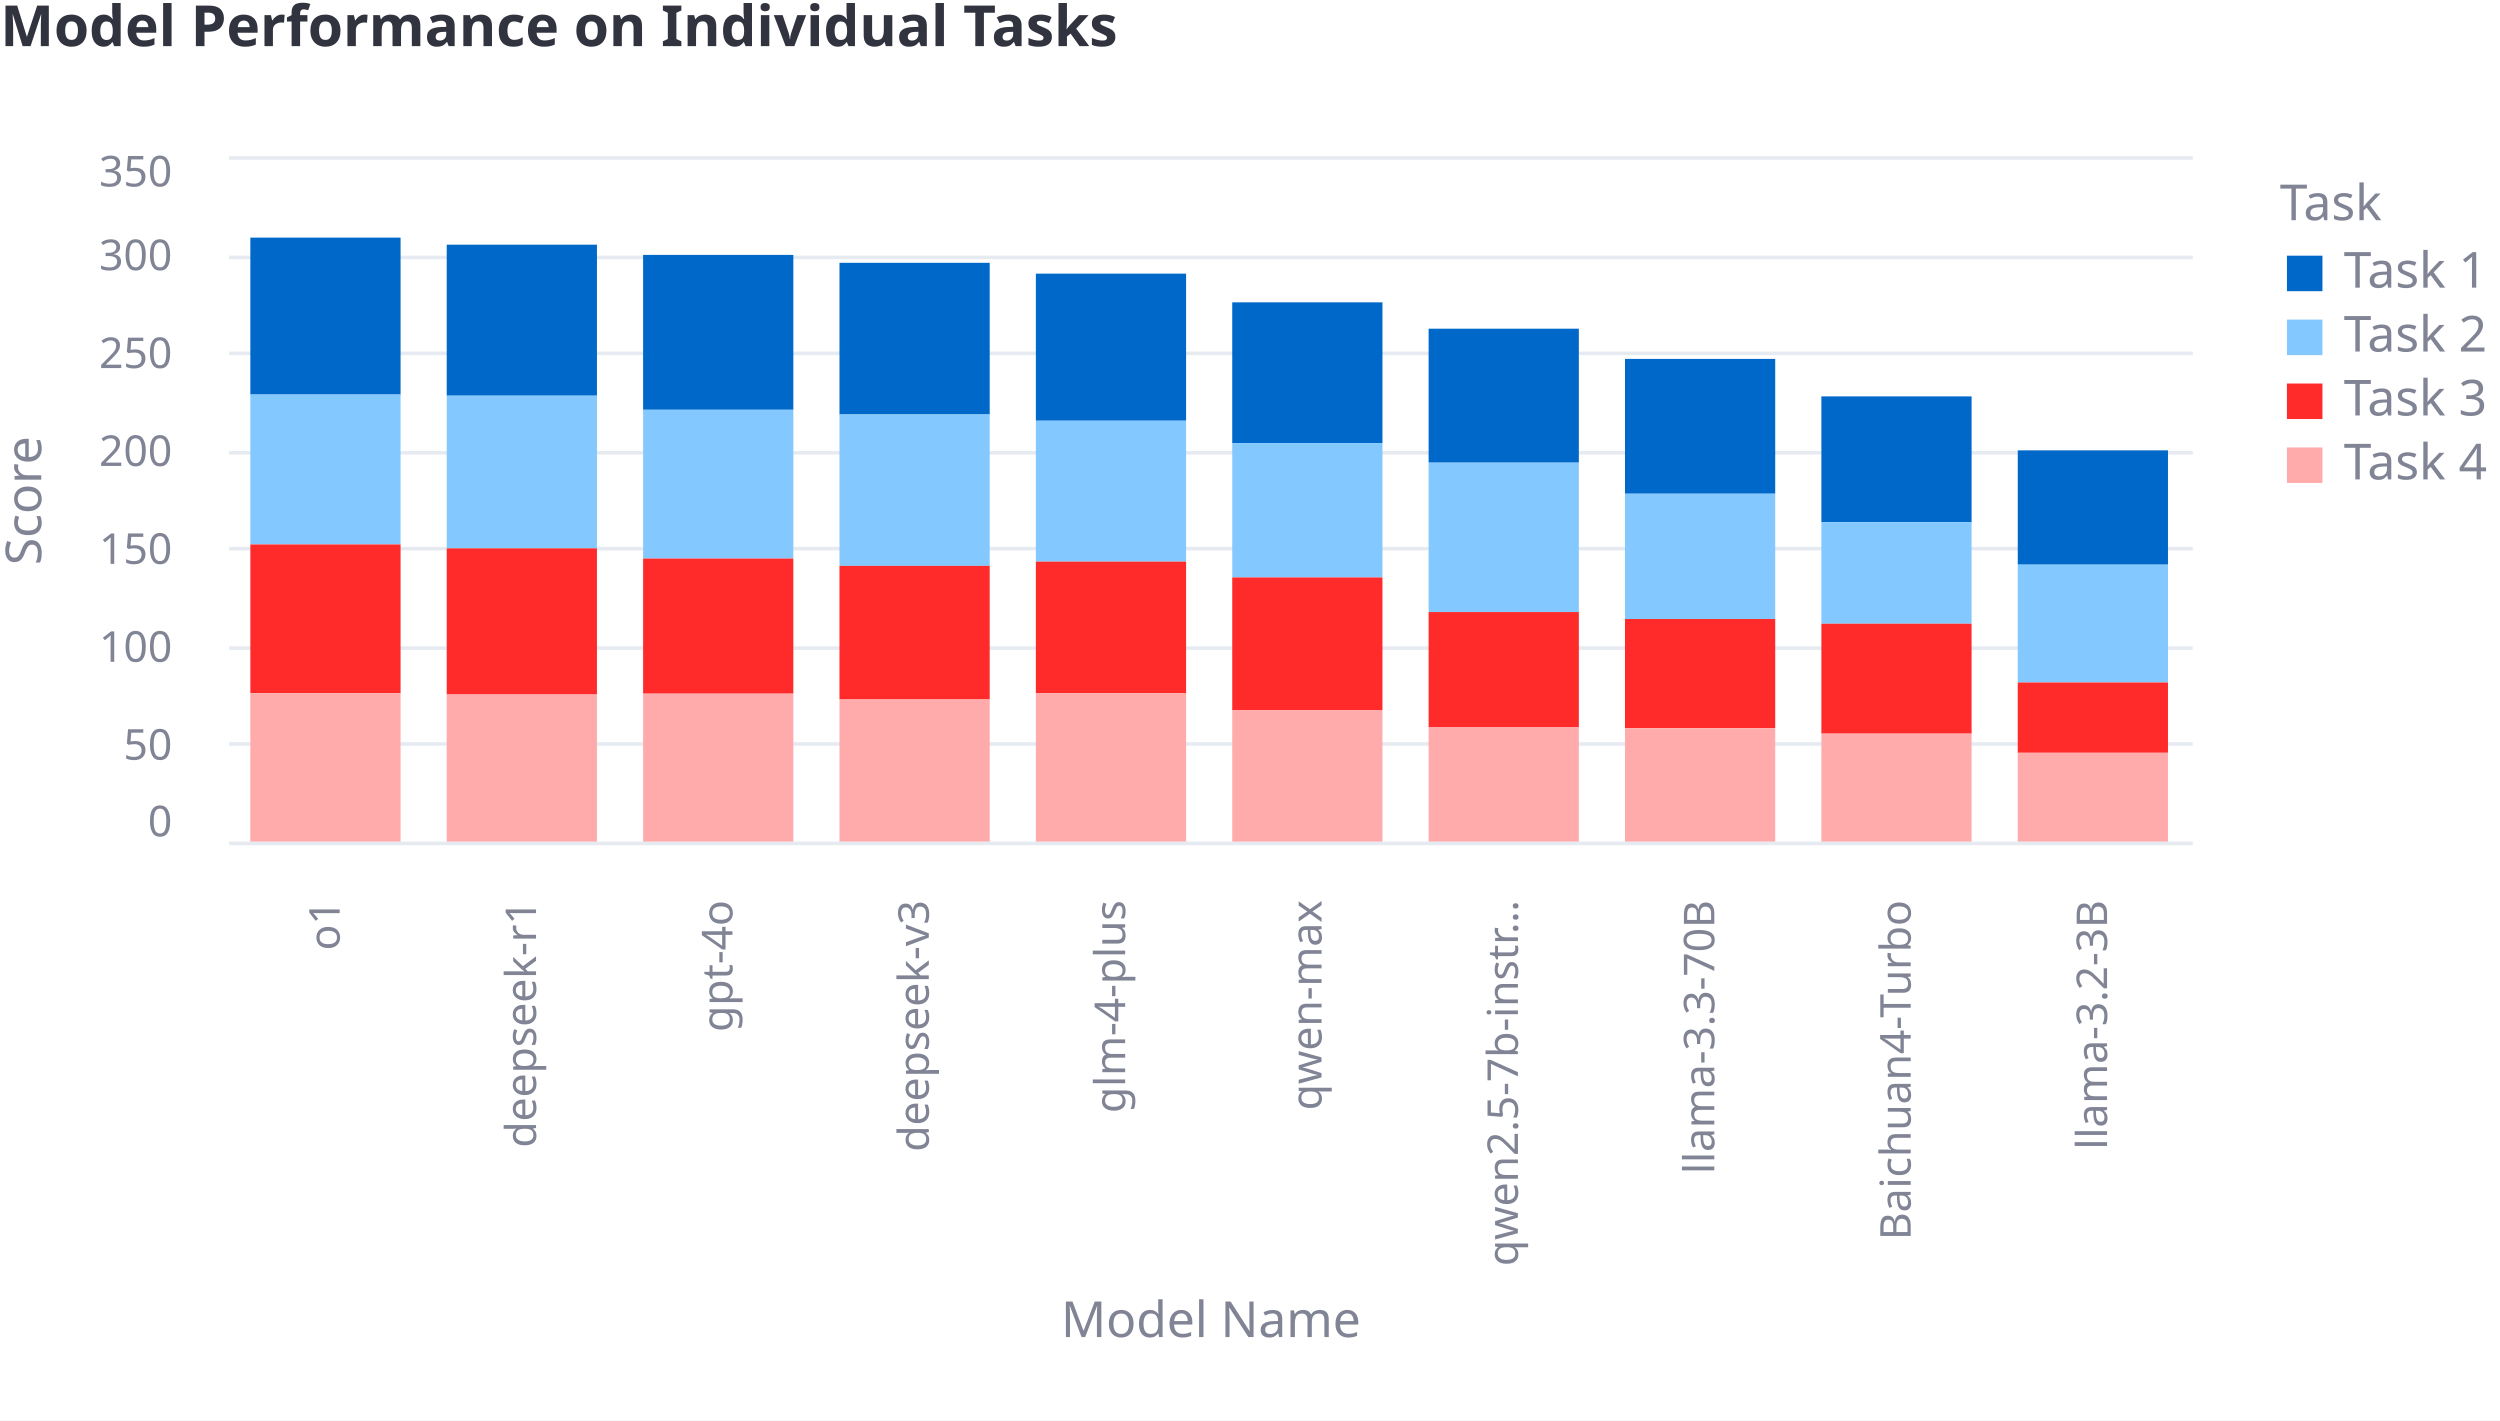
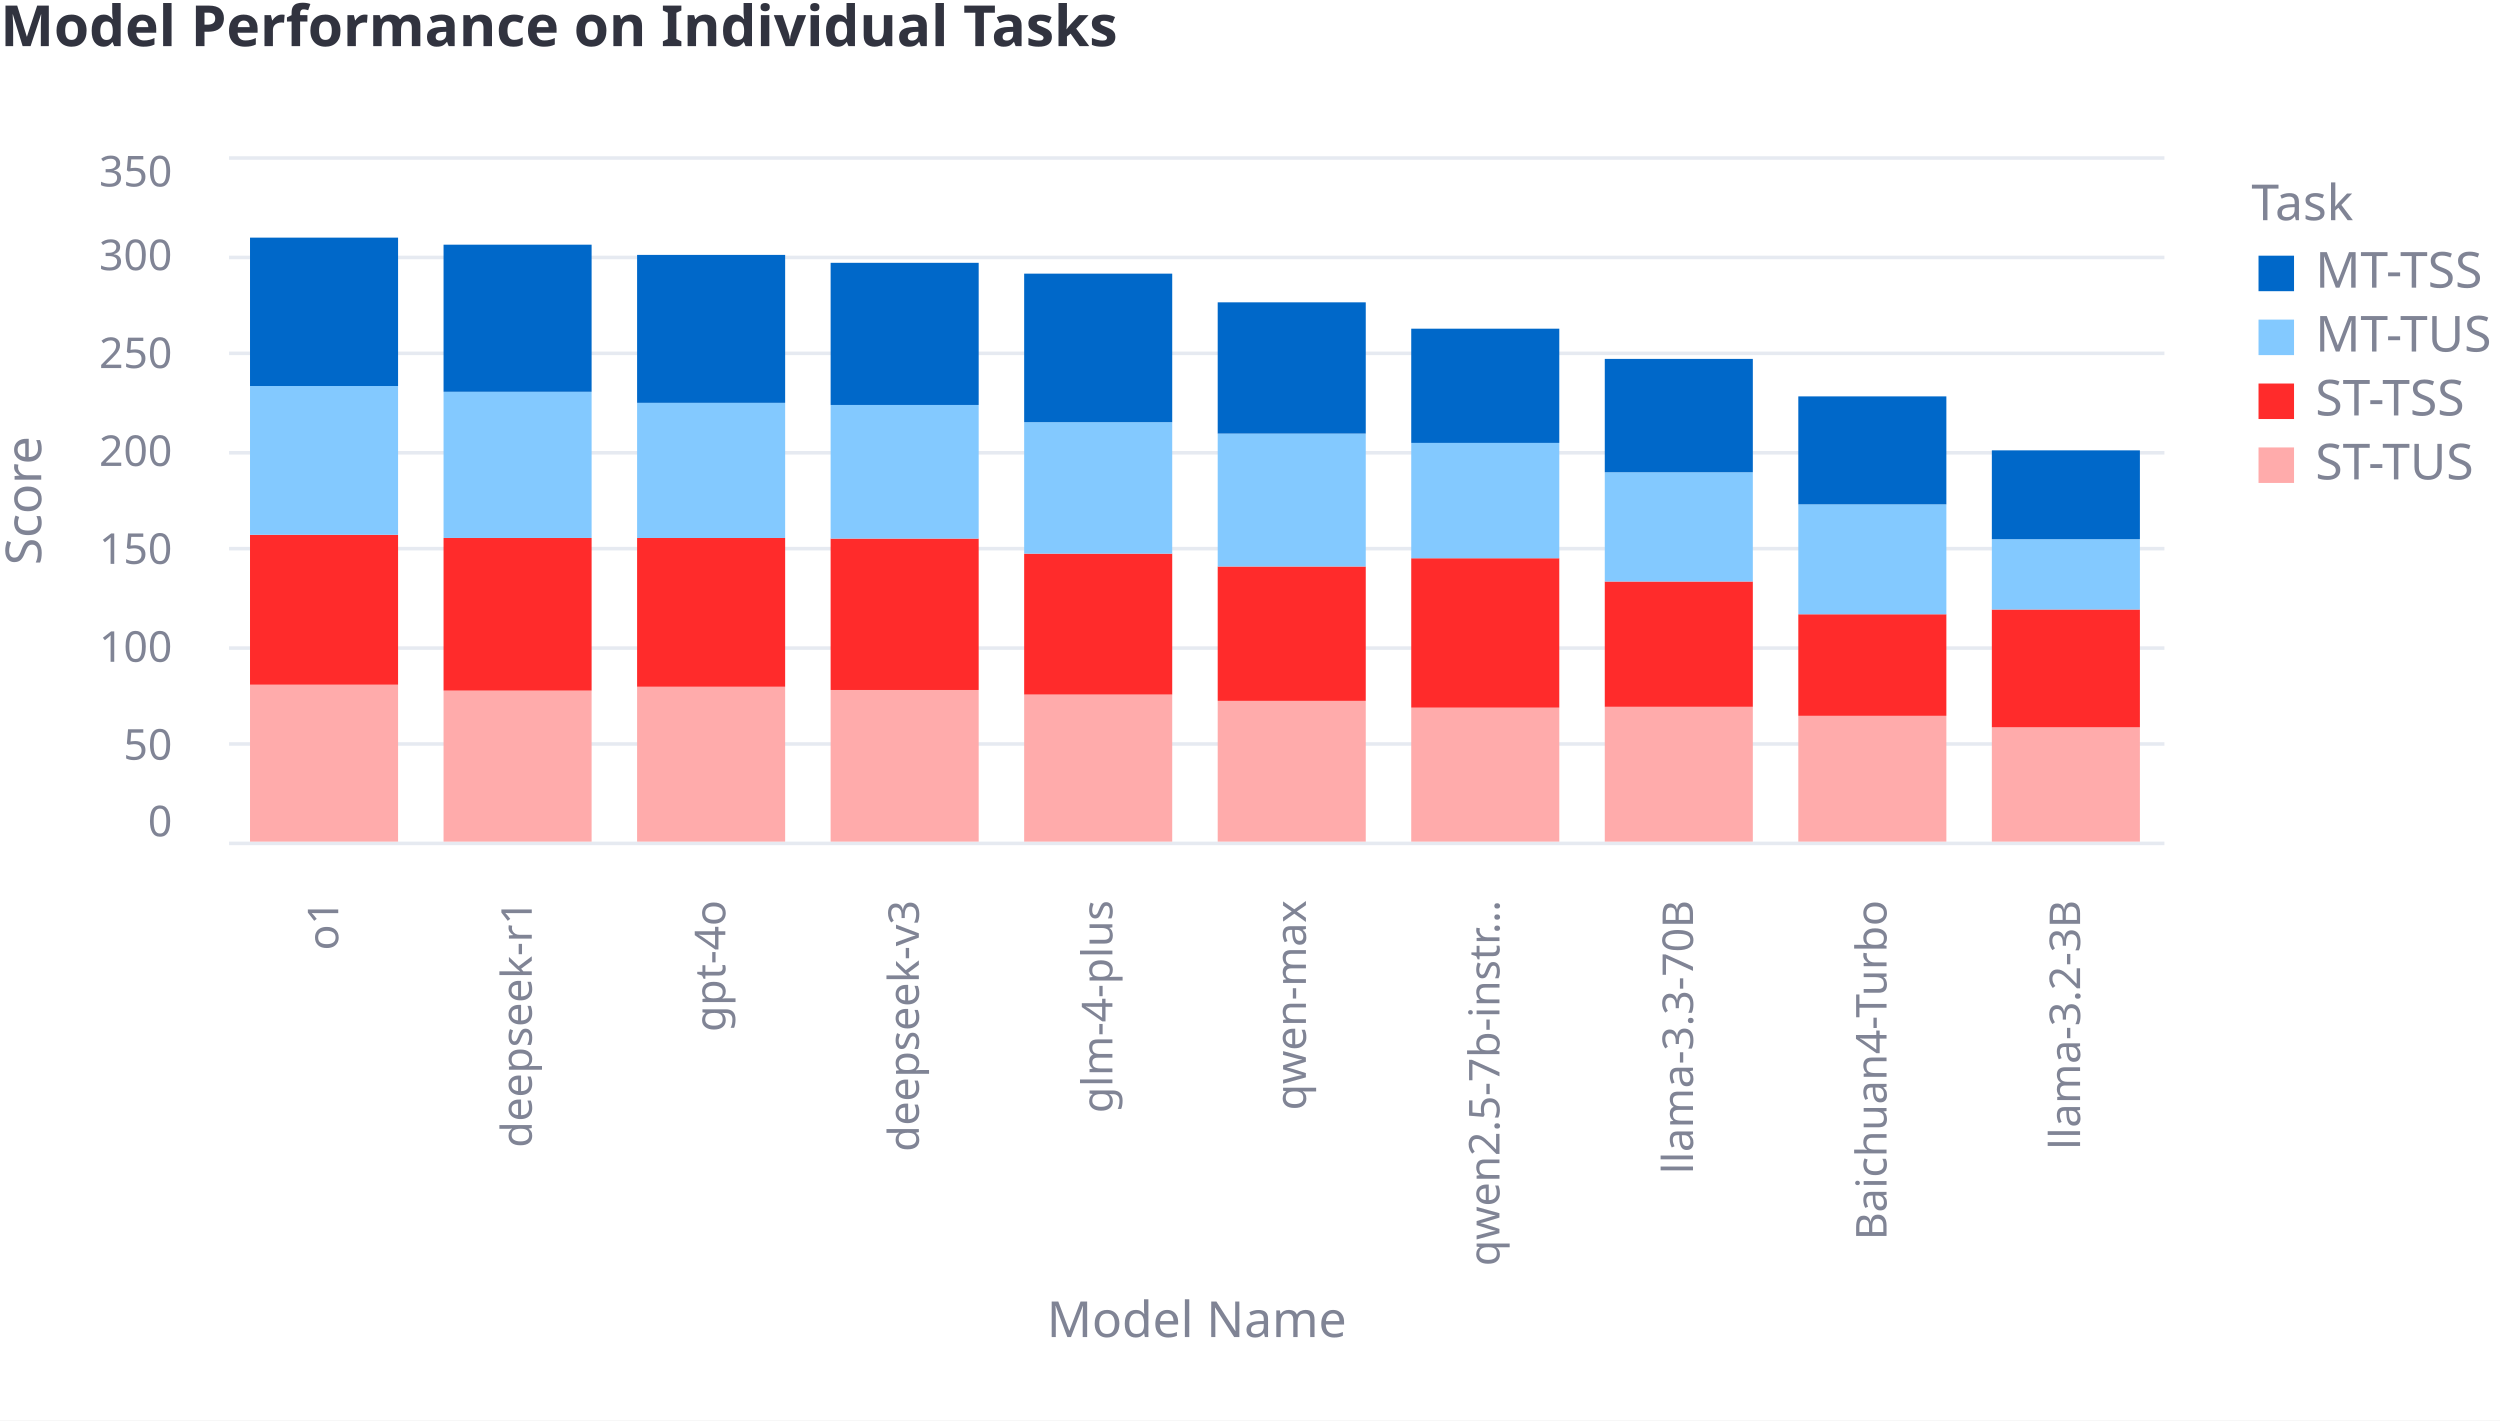
<svg xmlns="http://www.w3.org/2000/svg" version="1.1" class="marks" width="704" height="400" viewBox="0 0 704 400">
  <rect width="704" height="400" fill="#ffffff" />
  <g fill="none" stroke-miterlimit="10" transform="translate(64,44)">
    <g class="mark-group role-frame root" role="graphics-object" aria-roledescription="group mark container">
      <g transform="translate(0,0)">
-         <path class="background" aria-hidden="true" d="M0,0h553v193h-553Z" stroke-width="0" />
+         <path class="background" aria-hidden="true" d="M0,0h545v193h-545Z" stroke-width="0" />
        <g>
          <g class="mark-group role-axis" aria-hidden="true">
            <g transform="translate(0.5,0.5)">
              <path class="background" aria-hidden="true" d="M0,0h0v0h0Z" pointer-events="none" />
              <g>
                <g class="mark-rule role-axis-grid" pointer-events="none">
-                   <line transform="translate(0,193)" x2="553" y2="0" stroke="#e6eaf1" stroke-width="1" opacity="1" />
-                   <line transform="translate(0,165)" x2="553" y2="0" stroke="#e6eaf1" stroke-width="1" opacity="1" />
-                   <line transform="translate(0,138)" x2="553" y2="0" stroke="#e6eaf1" stroke-width="1" opacity="1" />
-                   <line transform="translate(0,110)" x2="553" y2="0" stroke="#e6eaf1" stroke-width="1" opacity="1" />
-                   <line transform="translate(0,83)" x2="553" y2="0" stroke="#e6eaf1" stroke-width="1" opacity="1" />
-                   <line transform="translate(0,55)" x2="553" y2="0" stroke="#e6eaf1" stroke-width="1" opacity="1" />
-                   <line transform="translate(0,28)" x2="553" y2="0" stroke="#e6eaf1" stroke-width="1" opacity="1" />
-                   <line transform="translate(0,0)" x2="553" y2="0" stroke="#e6eaf1" stroke-width="1" opacity="1" />
+                   <line transform="translate(0,193)" x2="545" y2="0" stroke="#e6eaf1" stroke-width="1" opacity="1" />
+                   <line transform="translate(0,165)" x2="545" y2="0" stroke="#e6eaf1" stroke-width="1" opacity="1" />
+                   <line transform="translate(0,138)" x2="545" y2="0" stroke="#e6eaf1" stroke-width="1" opacity="1" />
+                   <line transform="translate(0,110)" x2="545" y2="0" stroke="#e6eaf1" stroke-width="1" opacity="1" />
+                   <line transform="translate(0,83)" x2="545" y2="0" stroke="#e6eaf1" stroke-width="1" opacity="1" />
+                   <line transform="translate(0,55)" x2="545" y2="0" stroke="#e6eaf1" stroke-width="1" opacity="1" />
+                   <line transform="translate(0,28)" x2="545" y2="0" stroke="#e6eaf1" stroke-width="1" opacity="1" />
+                   <line transform="translate(0,0)" x2="545" y2="0" stroke="#e6eaf1" stroke-width="1" opacity="1" />
                </g>
              </g>
              <path class="foreground" aria-hidden="true" d="" pointer-events="none" display="none" />
            </g>
          </g>
          <g class="mark-group role-axis" role="graphics-symbol" aria-roledescription="axis" aria-label="X-axis titled 'Model Name' for a discrete scale with 10 values: o1, deepseek-r1, gpt-4o, deepseek-v3, glm-4-plus, ending with llama-3.2-3B">
            <g transform="translate(0.5,193.5)">
              <path class="background" aria-hidden="true" d="M0,0h0v0h0Z" pointer-events="none" />
              <g>
                <g class="mark-text role-axis-label" pointer-events="none">
-                   <text text-anchor="end" transform="translate(27.15,16) rotate(270) translate(0,4)" font-family="&quot;Source Sans Pro&quot;, sans-serif" font-size="12px" font-style="normal" font-weight="400" fill="#808495" opacity="1">o1</text>
-                   <text text-anchor="end" transform="translate(82.45,16) rotate(270) translate(0,4)" font-family="&quot;Source Sans Pro&quot;, sans-serif" font-size="12px" font-style="normal" font-weight="400" fill="#808495" opacity="1">deepseek-r1</text>
-                   <text text-anchor="end" transform="translate(137.75,16) rotate(270) translate(0,4)" font-family="&quot;Source Sans Pro&quot;, sans-serif" font-size="12px" font-style="normal" font-weight="400" fill="#808495" opacity="1">gpt-4o</text>
-                   <text text-anchor="end" transform="translate(193.05,16) rotate(270) translate(0,4)" font-family="&quot;Source Sans Pro&quot;, sans-serif" font-size="12px" font-style="normal" font-weight="400" fill="#808495" opacity="1">deepseek-v3</text>
-                   <text text-anchor="end" transform="translate(248.35,16) rotate(270) translate(0,4)" font-family="&quot;Source Sans Pro&quot;, sans-serif" font-size="12px" font-style="normal" font-weight="400" fill="#808495" opacity="1">glm-4-plus</text>
-                   <text text-anchor="end" transform="translate(303.65,16) rotate(270) translate(0,4)" font-family="&quot;Source Sans Pro&quot;, sans-serif" font-size="12px" font-style="normal" font-weight="400" fill="#808495" opacity="1">qwen-max</text>
-                   <text text-anchor="end" transform="translate(358.95,16) rotate(270) translate(0,4)" font-family="&quot;Source Sans Pro&quot;, sans-serif" font-size="12px" font-style="normal" font-weight="400" fill="#808495" opacity="1">qwen2.5-7b-instr…</text>
-                   <text text-anchor="end" transform="translate(414.25,16) rotate(270) translate(0,4)" font-family="&quot;Source Sans Pro&quot;, sans-serif" font-size="12px" font-style="normal" font-weight="400" fill="#808495" opacity="1">llama-3.3-70B</text>
-                   <text text-anchor="end" transform="translate(469.55,16) rotate(270) translate(0,4)" font-family="&quot;Source Sans Pro&quot;, sans-serif" font-size="12px" font-style="normal" font-weight="400" fill="#808495" opacity="1">Baichuan4-Turbo</text>
-                   <text text-anchor="end" transform="translate(524.85,16) rotate(270) translate(0,4)" font-family="&quot;Source Sans Pro&quot;, sans-serif" font-size="12px" font-style="normal" font-weight="400" fill="#808495" opacity="1">llama-3.2-3B</text>
+                   <text text-anchor="end" transform="translate(26.75,16) rotate(270) translate(0,4)" font-family="&quot;Source Sans Pro&quot;, sans-serif" font-size="12px" font-style="normal" font-weight="400" fill="#808495" opacity="1">o1</text>
+                   <text text-anchor="end" transform="translate(81.25,16) rotate(270) translate(0,4)" font-family="&quot;Source Sans Pro&quot;, sans-serif" font-size="12px" font-style="normal" font-weight="400" fill="#808495" opacity="1">deepseek-r1</text>
+                   <text text-anchor="end" transform="translate(135.75,16) rotate(270) translate(0,4)" font-family="&quot;Source Sans Pro&quot;, sans-serif" font-size="12px" font-style="normal" font-weight="400" fill="#808495" opacity="1">gpt-4o</text>
+                   <text text-anchor="end" transform="translate(190.25,16) rotate(270) translate(0,4)" font-family="&quot;Source Sans Pro&quot;, sans-serif" font-size="12px" font-style="normal" font-weight="400" fill="#808495" opacity="1">deepseek-v3</text>
+                   <text text-anchor="end" transform="translate(244.75,16) rotate(270) translate(0,4)" font-family="&quot;Source Sans Pro&quot;, sans-serif" font-size="12px" font-style="normal" font-weight="400" fill="#808495" opacity="1">glm-4-plus</text>
+                   <text text-anchor="end" transform="translate(299.25,16) rotate(270) translate(0,4)" font-family="&quot;Source Sans Pro&quot;, sans-serif" font-size="12px" font-style="normal" font-weight="400" fill="#808495" opacity="1">qwen-max</text>
+                   <text text-anchor="end" transform="translate(353.75,16) rotate(270) translate(0,4)" font-family="&quot;Source Sans Pro&quot;, sans-serif" font-size="12px" font-style="normal" font-weight="400" fill="#808495" opacity="1">qwen2.5-7b-instr…</text>
+                   <text text-anchor="end" transform="translate(408.25,16) rotate(270) translate(0,4)" font-family="&quot;Source Sans Pro&quot;, sans-serif" font-size="12px" font-style="normal" font-weight="400" fill="#808495" opacity="1">llama-3.3-70B</text>
+                   <text text-anchor="end" transform="translate(462.75,16) rotate(270) translate(0,4)" font-family="&quot;Source Sans Pro&quot;, sans-serif" font-size="12px" font-style="normal" font-weight="400" fill="#808495" opacity="1">Baichuan4-Turbo</text>
+                   <text text-anchor="end" transform="translate(517.25,16) rotate(270) translate(0,4)" font-family="&quot;Source Sans Pro&quot;, sans-serif" font-size="12px" font-style="normal" font-weight="400" fill="#808495" opacity="1">llama-3.2-3B</text>
                </g>
                <g class="mark-text role-axis-title" pointer-events="none">
-                   <text text-anchor="middle" transform="translate(276.5,139.0119)" font-family="&quot;Source Sans Pro&quot;, sans-serif" font-size="14px" font-style="normal" font-weight="400" fill="#808495" opacity="1">Model Name</text>
+                   <text text-anchor="middle" transform="translate(272.5,139.0119)" font-family="&quot;Source Sans Pro&quot;, sans-serif" font-size="14px" font-style="normal" font-weight="400" fill="#808495" opacity="1">Model Name</text>
                </g>
              </g>
              <path class="foreground" aria-hidden="true" d="" pointer-events="none" display="none" />
            </g>
          </g>
          <g class="mark-group role-axis" role="graphics-symbol" aria-roledescription="axis" aria-label="Y-axis titled 'Score' for a linear scale with values from 0 to 350">
            <g transform="translate(0.5,0.5)">
              <path class="background" aria-hidden="true" d="M0,0h0v0h0Z" pointer-events="none" />
              <g>
                <g class="mark-text role-axis-label" pointer-events="none">
                  <text text-anchor="end" transform="translate(-16,191)" font-family="&quot;Source Sans Pro&quot;, sans-serif" font-size="12px" font-style="normal" font-weight="400" fill="#808495" opacity="1">0</text>
                  <text text-anchor="end" transform="translate(-16,169.4286)" font-family="&quot;Source Sans Pro&quot;, sans-serif" font-size="12px" font-style="normal" font-weight="400" fill="#808495" opacity="1">50</text>
                  <text text-anchor="end" transform="translate(-16,141.8571)" font-family="&quot;Source Sans Pro&quot;, sans-serif" font-size="12px" font-style="normal" font-weight="400" fill="#808495" opacity="1">100</text>
                  <text text-anchor="end" transform="translate(-16,114.2857)" font-family="&quot;Source Sans Pro&quot;, sans-serif" font-size="12px" font-style="normal" font-weight="400" fill="#808495" opacity="1">150</text>
                  <text text-anchor="end" transform="translate(-16,86.71429)" font-family="&quot;Source Sans Pro&quot;, sans-serif" font-size="12px" font-style="normal" font-weight="400" fill="#808495" opacity="1">200</text>
                  <text text-anchor="end" transform="translate(-16,59.14286)" font-family="&quot;Source Sans Pro&quot;, sans-serif" font-size="12px" font-style="normal" font-weight="400" fill="#808495" opacity="1">250</text>
                  <text text-anchor="end" transform="translate(-16,31.57143)" font-family="&quot;Source Sans Pro&quot;, sans-serif" font-size="12px" font-style="normal" font-weight="400" fill="#808495" opacity="1">300</text>
                  <text text-anchor="end" transform="translate(-16,8)" font-family="&quot;Source Sans Pro&quot;, sans-serif" font-size="12px" font-style="normal" font-weight="400" fill="#808495" opacity="1">350</text>
                </g>
                <g class="mark-text role-axis-title" pointer-events="none">
                  <text text-anchor="middle" transform="translate(-49.89197,96.5) rotate(-90) translate(0,-3)" font-family="&quot;Source Sans Pro&quot;, sans-serif" font-size="14px" font-style="normal" font-weight="400" fill="#808495" opacity="1">Score</text>
                </g>
              </g>
              <path class="foreground" aria-hidden="true" d="" pointer-events="none" display="none" />
            </g>
          </g>
          <g class="mark-rect role-mark marks" role="graphics-object" aria-roledescription="rect mark container">
-             <path aria-label="Model Name: deepseek-r1; Score: 77.12; Task: Task 1; Model: deepseek-r1" role="graphics-symbol" aria-roledescription="bar" d="M61.798,24.903h42.304v42.526h-42.304Z" fill="#0068c9" />
-             <path aria-label="Model Name: deepseek-v3; Score: 77.44; Task: Task 1; Model: deepseek-v3" role="graphics-symbol" aria-roledescription="bar" d="M172.398,30.009h42.304v42.703h-42.304Z" fill="#0068c9" />
-             <path aria-label="Model Name: qwen-max; Score: 71.88; Task: Task 1; Model: qwen-max" role="graphics-symbol" aria-roledescription="bar" d="M282.998,41.137h42.304v39.637h-42.304Z" fill="#0068c9" />
-             <path aria-label="Model Name: gpt-4o; Score: 79.09; Task: Task 1; Model: gpt-4o" role="graphics-symbol" aria-roledescription="bar" d="M117.098,27.781h42.304v43.612h-42.304Z" fill="#0068c9" />
-             <path aria-label="Model Name: o1; Score: 80.14; Task: Task 1; Model: o1" role="graphics-symbol" aria-roledescription="bar" d="M6.498,22.917h42.304v44.191h-42.304Z" fill="#0068c9" />
-             <path aria-label="Model Name: qwen2.5-7b-instruct-1m; Score: 68.42; Task: Task 1; Model: qwen2.5-7b-instruct-1m" role="graphics-symbol" aria-roledescription="bar" d="M338.298,48.559h42.304v37.729h-42.304Z" fill="#0068c9" />
-             <path aria-label="Model Name: glm-4-plus; Score: 75.11; Task: Task 1; Model: glm-4-plus" role="graphics-symbol" aria-roledescription="bar" d="M227.698,33.058h42.304v41.418h-42.304Z" fill="#0068c9" />
-             <path aria-label="Model Name: Baichuan4-Turbo; Score: 64.24; Task: Task 1; Model: Baichuan4-Turbo" role="graphics-symbol" aria-roledescription="bar" d="M448.898,67.622h42.304v35.424h-42.304Z" fill="#0068c9" />
-             <path aria-label="Model Name: llama-3.3-70B; Score: 68.85; Task: Task 1; Model: llama-3.3-70B" role="graphics-symbol" aria-roledescription="bar" d="M393.598,57.067h42.304v37.966h-42.304Z" fill="#0068c9" />
-             <path aria-label="Model Name: llama-3.2-3B; Score: 58.38; Task: Task 1; Model: llama-3.2-3B" role="graphics-symbol" aria-roledescription="bar" d="M504.198,82.819h42.304v32.192h-42.304Z" fill="#0068c9" />
-             <path aria-label="Model Name: deepseek-r1; Score: 77.96; Task: Task 2; Model: deepseek-r1" role="graphics-symbol" aria-roledescription="bar" d="M61.798,67.429h42.304v42.989h-42.304Z" fill="#83c9ff" />
-             <path aria-label="Model Name: deepseek-v3; Score: 77.32; Task: Task 2; Model: deepseek-v3" role="graphics-symbol" aria-roledescription="bar" d="M172.398,72.711h42.304v42.636h-42.304Z" fill="#83c9ff" />
-             <path aria-label="Model Name: qwen-max; Score: 68.61; Task: Task 2; Model: qwen-max" role="graphics-symbol" aria-roledescription="bar" d="M282.998,80.773h42.304v37.834h-42.304Z" fill="#83c9ff" />
-             <path aria-label="Model Name: gpt-4o; Score: 75.97; Task: Task 2; Model: gpt-4o" role="graphics-symbol" aria-roledescription="bar" d="M117.098,71.393h42.304v41.892h-42.304Z" fill="#83c9ff" />
-             <path aria-label="Model Name: o1; Score: 76.55; Task: Task 2; Model: o1" role="graphics-symbol" aria-roledescription="bar" d="M6.498,67.109h42.304v42.212h-42.304Z" fill="#83c9ff" />
-             <path aria-label="Model Name: qwen2.5-7b-instruct-1m; Score: 76.29; Task: Task 2; Model: qwen2.5-7b-instruct-1m" role="graphics-symbol" aria-roledescription="bar" d="M338.298,86.288h42.304v42.068h-42.304Z" fill="#83c9ff" />
-             <path aria-label="Model Name: glm-4-plus; Score: 71.95; Task: Task 2; Model: glm-4-plus" role="graphics-symbol" aria-roledescription="bar" d="M227.698,74.476h42.304v39.675h-42.304Z" fill="#83c9ff" />
-             <path aria-label="Model Name: Baichuan4-Turbo; Score: 51.86; Task: Task 2; Model: Baichuan4-Turbo" role="graphics-symbol" aria-roledescription="bar" d="M448.898,103.045h42.304v28.597h-42.304Z" fill="#83c9ff" />
-             <path aria-label="Model Name: llama-3.3-70B; Score: 63.98; Task: Task 2; Model: llama-3.3-70B" role="graphics-symbol" aria-roledescription="bar" d="M393.598,95.033h42.304v35.28h-42.304Z" fill="#83c9ff" />
-             <path aria-label="Model Name: llama-3.2-3B; Score: 60.16; Task: Task 2; Model: llama-3.2-3B" role="graphics-symbol" aria-roledescription="bar" d="M504.198,115.011h42.304v33.174h-42.304Z" fill="#83c9ff" />
-             <path aria-label="Model Name: deepseek-r1; Score: 74.64; Task: Task 3; Model: deepseek-r1" role="graphics-symbol" aria-roledescription="bar" d="M61.798,110.418h42.304v41.159h-42.304Z" fill="#ff2b2b" />
-             <path aria-label="Model Name: deepseek-v3; Score: 68.23; Task: Task 3; Model: deepseek-v3" role="graphics-symbol" aria-roledescription="bar" d="M172.398,115.348h42.304v37.624h-42.304Z" fill="#ff2b2b" />
-             <path aria-label="Model Name: qwen-max; Score: 67.89; Task: Task 3; Model: qwen-max" role="graphics-symbol" aria-roledescription="bar" d="M282.998,118.607h42.304v37.436h-42.304Z" fill="#ff2b2b" />
-             <path aria-label="Model Name: gpt-4o; Score: 69.01; Task: Task 3; Model: gpt-4o" role="graphics-symbol" aria-roledescription="bar" d="M117.098,113.285h42.304v38.054h-42.304Z" fill="#ff2b2b" />
-             <path aria-label="Model Name: o1; Score: 75.98; Task: Task 3; Model: o1" role="graphics-symbol" aria-roledescription="bar" d="M6.498,109.321h42.304v41.898h-42.304Z" fill="#ff2b2b" />
-             <path aria-label="Model Name: qwen2.5-7b-instruct-1m; Score: 58.9; Task: Task 3; Model: qwen2.5-7b-instruct-1m" role="graphics-symbol" aria-roledescription="bar" d="M338.298,128.356h42.304v32.479h-42.304Z" fill="#ff2b2b" />
-             <path aria-label="Model Name: glm-4-plus; Score: 67.14; Task: Task 3; Model: glm-4-plus" role="graphics-symbol" aria-roledescription="bar" d="M227.698,114.151h42.304v37.023h-42.304Z" fill="#ff2b2b" />
-             <path aria-label="Model Name: Baichuan4-Turbo; Score: 56.13; Task: Task 3; Model: Baichuan4-Turbo" role="graphics-symbol" aria-roledescription="bar" d="M448.898,131.643h42.304v30.952h-42.304Z" fill="#ff2b2b" />
-             <path aria-label="Model Name: llama-3.3-70B; Score: 55.79; Task: Task 3; Model: llama-3.3-70B" role="graphics-symbol" aria-roledescription="bar" d="M393.598,130.314h42.304v30.764h-42.304Z" fill="#ff2b2b" />
-             <path aria-label="Model Name: llama-3.2-3B; Score: 35.91; Task: Task 3; Model: llama-3.2-3B" role="graphics-symbol" aria-roledescription="bar" d="M504.198,148.185h42.304v19.802h-42.304Z" fill="#ff2b2b" />
-             <path aria-label="Model Name: deepseek-r1; Score: 75.12; Task: Task 4; Model: deepseek-r1" role="graphics-symbol" aria-roledescription="bar" d="M61.798,151.577h42.304v41.423h-42.304Z" fill="#ffabab" />
-             <path aria-label="Model Name: deepseek-v3; Score: 72.59; Task: Task 4; Model: deepseek-v3" role="graphics-symbol" aria-roledescription="bar" d="M172.398,152.972h42.304v40.028h-42.304Z" fill="#ffabab" />
-             <path aria-label="Model Name: qwen-max; Score: 67.02; Task: Task 4; Model: qwen-max" role="graphics-symbol" aria-roledescription="bar" d="M282.998,156.043h42.304v36.957h-42.304Z" fill="#ffabab" />
-             <path aria-label="Model Name: gpt-4o; Score: 75.55; Task: Task 4; Model: gpt-4o" role="graphics-symbol" aria-roledescription="bar" d="M117.098,151.34h42.304v41.66h-42.304Z" fill="#ffabab" />
-             <path aria-label="Model Name: o1; Score: 75.77; Task: Task 4; Model: o1" role="graphics-symbol" aria-roledescription="bar" d="M6.498,151.218h42.304v41.782h-42.304Z" fill="#ffabab" />
-             <path aria-label="Model Name: qwen2.5-7b-instruct-1m; Score: 58.33; Task: Task 4; Model: qwen2.5-7b-instruct-1m" role="graphics-symbol" aria-roledescription="bar" d="M338.298,160.835h42.304v32.165h-42.304Z" fill="#ffabab" />
-             <path aria-label="Model Name: glm-4-plus; Score: 75.85; Task: Task 4; Model: glm-4-plus" role="graphics-symbol" aria-roledescription="bar" d="M227.698,151.174h42.304v41.826h-42.304Z" fill="#ffabab" />
-             <path aria-label="Model Name: Baichuan4-Turbo; Score: 55.14; Task: Task 4; Model: Baichuan4-Turbo" role="graphics-symbol" aria-roledescription="bar" d="M448.898,162.594h42.304v30.406h-42.304Z" fill="#ffabab" />
-             <path aria-label="Model Name: llama-3.3-70B; Score: 57.89; Task: Task 4; Model: llama-3.3-70B" role="graphics-symbol" aria-roledescription="bar" d="M393.598,161.078h42.304v31.922h-42.304Z" fill="#ffabab" />
-             <path aria-label="Model Name: llama-3.2-3B; Score: 45.36; Task: Task 4; Model: llama-3.2-3B" role="graphics-symbol" aria-roledescription="bar" d="M504.198,167.987h42.304v25.013h-42.304Z" fill="#ffabab" />
+             <path aria-label="Model Name: deepseek-r1; Score: 77.12; Task: ST-TUS; Model: deepseek-r1" role="graphics-symbol" aria-roledescription="bar" d="M60.904,150.474h41.693v42.526h-41.693Z" fill="#ffabab" />
+             <path aria-label="Model Name: deepseek-v3; Score: 77.44; Task: ST-TUS; Model: deepseek-v3" role="graphics-symbol" aria-roledescription="bar" d="M169.904,150.297h41.693v42.703h-41.693Z" fill="#ffabab" />
+             <path aria-label="Model Name: qwen-max; Score: 71.88; Task: ST-TUS; Model: qwen-max" role="graphics-symbol" aria-roledescription="bar" d="M278.904,153.363h41.693v39.637h-41.693Z" fill="#ffabab" />
+             <path aria-label="Model Name: gpt-4o; Score: 79.09; Task: ST-TUS; Model: gpt-4o" role="graphics-symbol" aria-roledescription="bar" d="M115.404,149.388h41.693v43.612h-41.693Z" fill="#ffabab" />
+             <path aria-label="Model Name: o1; Score: 80.14; Task: ST-TUS; Model: o1" role="graphics-symbol" aria-roledescription="bar" d="M6.404,148.809h41.693v44.191h-41.693Z" fill="#ffabab" />
+             <path aria-label="Model Name: qwen2.5-7b-instruct-1m; Score: 68.42; Task: ST-TUS; Model: qwen2.5-7b-instruct-1m" role="graphics-symbol" aria-roledescription="bar" d="M333.404,155.271h41.693v37.729h-41.693Z" fill="#ffabab" />
+             <path aria-label="Model Name: glm-4-plus; Score: 75.11; Task: ST-TUS; Model: glm-4-plus" role="graphics-symbol" aria-roledescription="bar" d="M224.404,151.582h41.693v41.418h-41.693Z" fill="#ffabab" />
+             <path aria-label="Model Name: Baichuan4-Turbo; Score: 64.24; Task: ST-TUS; Model: Baichuan4-Turbo" role="graphics-symbol" aria-roledescription="bar" d="M442.404,157.576h41.693v35.424h-41.693Z" fill="#ffabab" />
+             <path aria-label="Model Name: llama-3.3-70B; Score: 68.85; Task: ST-TUS; Model: llama-3.3-70B" role="graphics-symbol" aria-roledescription="bar" d="M387.904,155.034h41.693v37.966h-41.693Z" fill="#ffabab" />
+             <path aria-label="Model Name: llama-3.2-3B; Score: 58.38; Task: ST-TUS; Model: llama-3.2-3B" role="graphics-symbol" aria-roledescription="bar" d="M496.904,160.808h41.693v32.192h-41.693Z" fill="#ffabab" />
+             <path aria-label="Model Name: deepseek-r1; Score: 77.96; Task: ST-TSS; Model: deepseek-r1" role="graphics-symbol" aria-roledescription="bar" d="M60.904,107.484h41.693v42.989h-41.693Z" fill="#ff2b2b" />
+             <path aria-label="Model Name: deepseek-v3; Score: 77.32; Task: ST-TSS; Model: deepseek-v3" role="graphics-symbol" aria-roledescription="bar" d="M169.904,107.661h41.693v42.636h-41.693Z" fill="#ff2b2b" />
+             <path aria-label="Model Name: qwen-max; Score: 68.61; Task: ST-TSS; Model: qwen-max" role="graphics-symbol" aria-roledescription="bar" d="M278.904,115.53h41.693v37.834h-41.693Z" fill="#ff2b2b" />
+             <path aria-label="Model Name: gpt-4o; Score: 75.97; Task: ST-TSS; Model: gpt-4o" role="graphics-symbol" aria-roledescription="bar" d="M115.404,107.495h41.693v41.892h-41.693Z" fill="#ff2b2b" />
+             <path aria-label="Model Name: o1; Score: 76.55; Task: ST-TSS; Model: o1" role="graphics-symbol" aria-roledescription="bar" d="M6.404,106.597h41.693v42.212h-41.693Z" fill="#ff2b2b" />
+             <path aria-label="Model Name: qwen2.5-7b-instruct-1m; Score: 76.29; Task: ST-TSS; Model: qwen2.5-7b-instruct-1m" role="graphics-symbol" aria-roledescription="bar" d="M333.404,113.203h41.693v42.068h-41.693Z" fill="#ff2b2b" />
+             <path aria-label="Model Name: glm-4-plus; Score: 71.95; Task: ST-TSS; Model: glm-4-plus" role="graphics-symbol" aria-roledescription="bar" d="M224.404,111.907h41.693v39.675h-41.693Z" fill="#ff2b2b" />
+             <path aria-label="Model Name: Baichuan4-Turbo; Score: 51.86; Task: ST-TSS; Model: Baichuan4-Turbo" role="graphics-symbol" aria-roledescription="bar" d="M442.404,128.979h41.693v28.597h-41.693Z" fill="#ff2b2b" />
+             <path aria-label="Model Name: llama-3.3-70B; Score: 63.98; Task: ST-TSS; Model: llama-3.3-70B" role="graphics-symbol" aria-roledescription="bar" d="M387.904,119.754h41.693v35.28h-41.693Z" fill="#ff2b2b" />
+             <path aria-label="Model Name: llama-3.2-3B; Score: 60.16; Task: ST-TSS; Model: llama-3.2-3B" role="graphics-symbol" aria-roledescription="bar" d="M496.904,127.634h41.693v33.174h-41.693Z" fill="#ff2b2b" />
+             <path aria-label="Model Name: deepseek-r1; Score: 74.64; Task: MT-TUS; Model: deepseek-r1" role="graphics-symbol" aria-roledescription="bar" d="M60.904,66.326h41.693v41.159h-41.693Z" fill="#83c9ff" />
+             <path aria-label="Model Name: deepseek-v3; Score: 68.23; Task: MT-TUS; Model: deepseek-v3" role="graphics-symbol" aria-roledescription="bar" d="M169.904,70.037h41.693v37.624h-41.693Z" fill="#83c9ff" />
+             <path aria-label="Model Name: qwen-max; Score: 67.89; Task: MT-TUS; Model: qwen-max" role="graphics-symbol" aria-roledescription="bar" d="M278.904,78.093h41.693v37.436h-41.693Z" fill="#83c9ff" />
+             <path aria-label="Model Name: gpt-4o; Score: 69.01; Task: MT-TUS; Model: gpt-4o" role="graphics-symbol" aria-roledescription="bar" d="M115.404,69.441h41.693v38.054h-41.693Z" fill="#83c9ff" />
+             <path aria-label="Model Name: o1; Score: 75.98; Task: MT-TUS; Model: o1" role="graphics-symbol" aria-roledescription="bar" d="M6.404,64.699h41.693v41.898h-41.693Z" fill="#83c9ff" />
+             <path aria-label="Model Name: qwen2.5-7b-instruct-1m; Score: 58.9; Task: MT-TUS; Model: qwen2.5-7b-instruct-1m" role="graphics-symbol" aria-roledescription="bar" d="M333.404,80.724h41.693v32.479h-41.693Z" fill="#83c9ff" />
+             <path aria-label="Model Name: glm-4-plus; Score: 67.14; Task: MT-TUS; Model: glm-4-plus" role="graphics-symbol" aria-roledescription="bar" d="M224.404,74.884h41.693v37.023h-41.693Z" fill="#83c9ff" />
+             <path aria-label="Model Name: Baichuan4-Turbo; Score: 56.13; Task: MT-TUS; Model: Baichuan4-Turbo" role="graphics-symbol" aria-roledescription="bar" d="M442.404,98.027h41.693v30.952h-41.693Z" fill="#83c9ff" />
+             <path aria-label="Model Name: llama-3.3-70B; Score: 55.79; Task: MT-TUS; Model: llama-3.3-70B" role="graphics-symbol" aria-roledescription="bar" d="M387.904,88.99h41.693v30.764h-41.693Z" fill="#83c9ff" />
+             <path aria-label="Model Name: llama-3.2-3B; Score: 35.91; Task: MT-TUS; Model: llama-3.2-3B" role="graphics-symbol" aria-roledescription="bar" d="M496.904,107.832h41.693v19.802h-41.693Z" fill="#83c9ff" />
+             <path aria-label="Model Name: deepseek-r1; Score: 75.12; Task: MT-TSS; Model: deepseek-r1" role="graphics-symbol" aria-roledescription="bar" d="M60.904,24.903h41.693v41.423h-41.693Z" fill="#0068c9" />
+             <path aria-label="Model Name: deepseek-v3; Score: 72.59; Task: MT-TSS; Model: deepseek-v3" role="graphics-symbol" aria-roledescription="bar" d="M169.904,30.009h41.693v40.028h-41.693Z" fill="#0068c9" />
+             <path aria-label="Model Name: qwen-max; Score: 67.02; Task: MT-TSS; Model: qwen-max" role="graphics-symbol" aria-roledescription="bar" d="M278.904,41.137h41.693v36.957h-41.693Z" fill="#0068c9" />
+             <path aria-label="Model Name: gpt-4o; Score: 75.55; Task: MT-TSS; Model: gpt-4o" role="graphics-symbol" aria-roledescription="bar" d="M115.404,27.781h41.693v41.66h-41.693Z" fill="#0068c9" />
+             <path aria-label="Model Name: o1; Score: 75.77; Task: MT-TSS; Model: o1" role="graphics-symbol" aria-roledescription="bar" d="M6.404,22.917h41.693v41.782h-41.693Z" fill="#0068c9" />
+             <path aria-label="Model Name: qwen2.5-7b-instruct-1m; Score: 58.33; Task: MT-TSS; Model: qwen2.5-7b-instruct-1m" role="graphics-symbol" aria-roledescription="bar" d="M333.404,48.559h41.693v32.165h-41.693Z" fill="#0068c9" />
+             <path aria-label="Model Name: glm-4-plus; Score: 75.85; Task: MT-TSS; Model: glm-4-plus" role="graphics-symbol" aria-roledescription="bar" d="M224.404,33.058h41.693v41.826h-41.693Z" fill="#0068c9" />
+             <path aria-label="Model Name: Baichuan4-Turbo; Score: 55.14; Task: MT-TSS; Model: Baichuan4-Turbo" role="graphics-symbol" aria-roledescription="bar" d="M442.404,67.622h41.693v30.406h-41.693Z" fill="#0068c9" />
+             <path aria-label="Model Name: llama-3.3-70B; Score: 57.89; Task: MT-TSS; Model: llama-3.3-70B" role="graphics-symbol" aria-roledescription="bar" d="M387.904,57.067h41.693v31.922h-41.693Z" fill="#0068c9" />
+             <path aria-label="Model Name: llama-3.2-3B; Score: 45.36; Task: MT-TSS; Model: llama-3.2-3B" role="graphics-symbol" aria-roledescription="bar" d="M496.904,82.819h41.693v25.013h-41.693Z" fill="#0068c9" />
          </g>
-           <g class="mark-group role-legend" role="graphics-symbol" aria-roledescription="legend" aria-label="Symbol legend titled 'Task' for fill color with 4 values: Task 1, Task 2, Task 3, Task 4">
-             <g transform="translate(571,0)">
-               <path class="background" aria-hidden="true" d="M0,0h69v101h-69Z" pointer-events="none" />
+           <g class="mark-group role-legend" role="graphics-symbol" aria-roledescription="legend" aria-label="Symbol legend titled 'Task' for fill color with 4 values: MT-TSS, MT-TUS, ST-TSS, ST-TUS">
+             <g transform="translate(563,0)">
+               <path class="background" aria-hidden="true" d="M0,0h77v101h-77Z" pointer-events="none" />
              <g>
                <g class="mark-group role-legend-entry">
                  <g transform="translate(7,26)">
                    <path class="background" aria-hidden="true" d="M0,0h0v0h0Z" pointer-events="none" />
                    <g>
                      <g class="mark-group role-scope" role="graphics-object" aria-roledescription="group mark container">
                        <g transform="translate(0,0)">
-                           <path class="background" aria-hidden="true" d="M0,0h54.092v14h-54.092Z" pointer-events="none" opacity="1" />
+                           <path class="background" aria-hidden="true" d="M0,0h62.226v14h-62.226Z" pointer-events="none" opacity="1" />
                          <g>
                            <g class="mark-symbol role-legend-symbol" pointer-events="none">
                              <path transform="translate(7,7)" d="M-5,-5h10v10h-10Z" fill="#0068c9" stroke-width="4" opacity="1" />
                            </g>
                            <g class="mark-text role-legend-label" pointer-events="none">
-                               <text text-anchor="start" transform="translate(18,11)" font-family="&quot;Source Sans Pro&quot;, sans-serif" font-size="14px" font-weight="400" fill="#808495" opacity="1">Task 1</text>
+                               <text text-anchor="start" transform="translate(18,11)" font-family="&quot;Source Sans Pro&quot;, sans-serif" font-size="14px" font-weight="400" fill="#808495" opacity="1">MT-TSS</text>
                            </g>
                          </g>
                          <path class="foreground" aria-hidden="true" d="" pointer-events="none" display="none" />
                        </g>
                        <g transform="translate(0,18)">
-                           <path class="background" aria-hidden="true" d="M0,0h54.092v14h-54.092Z" pointer-events="none" opacity="1" />
+                           <path class="background" aria-hidden="true" d="M0,0h62.226v14h-62.226Z" pointer-events="none" opacity="1" />
                          <g>
                            <g class="mark-symbol role-legend-symbol" pointer-events="none">
                              <path transform="translate(7,7)" d="M-5,-5h10v10h-10Z" fill="#83c9ff" stroke-width="4" opacity="1" />
                            </g>
                            <g class="mark-text role-legend-label" pointer-events="none">
-                               <text text-anchor="start" transform="translate(18,11)" font-family="&quot;Source Sans Pro&quot;, sans-serif" font-size="14px" font-weight="400" fill="#808495" opacity="1">Task 2</text>
+                               <text text-anchor="start" transform="translate(18,11)" font-family="&quot;Source Sans Pro&quot;, sans-serif" font-size="14px" font-weight="400" fill="#808495" opacity="1">MT-TUS</text>
                            </g>
                          </g>
                          <path class="foreground" aria-hidden="true" d="" pointer-events="none" display="none" />
                        </g>
                        <g transform="translate(0,36)">
-                           <path class="background" aria-hidden="true" d="M0,0h54.092v14h-54.092Z" pointer-events="none" opacity="1" />
+                           <path class="background" aria-hidden="true" d="M0,0h62.226v14h-62.226Z" pointer-events="none" opacity="1" />
                          <g>
                            <g class="mark-symbol role-legend-symbol" pointer-events="none">
                              <path transform="translate(7,7)" d="M-5,-5h10v10h-10Z" fill="#ff2b2b" stroke-width="4" opacity="1" />
                            </g>
                            <g class="mark-text role-legend-label" pointer-events="none">
-                               <text text-anchor="start" transform="translate(18,11)" font-family="&quot;Source Sans Pro&quot;, sans-serif" font-size="14px" font-weight="400" fill="#808495" opacity="1">Task 3</text>
+                               <text text-anchor="start" transform="translate(18,11)" font-family="&quot;Source Sans Pro&quot;, sans-serif" font-size="14px" font-weight="400" fill="#808495" opacity="1">ST-TSS</text>
                            </g>
                          </g>
                          <path class="foreground" aria-hidden="true" d="" pointer-events="none" display="none" />
                        </g>
                        <g transform="translate(0,54)">
-                           <path class="background" aria-hidden="true" d="M0,0h54.092v14h-54.092Z" pointer-events="none" opacity="1" />
+                           <path class="background" aria-hidden="true" d="M0,0h62.226v14h-62.226Z" pointer-events="none" opacity="1" />
                          <g>
                            <g class="mark-symbol role-legend-symbol" pointer-events="none">
                              <path transform="translate(7,7)" d="M-5,-5h10v10h-10Z" fill="#ffabab" stroke-width="4" opacity="1" />
                            </g>
                            <g class="mark-text role-legend-label" pointer-events="none">
-                               <text text-anchor="start" transform="translate(18,11)" font-family="&quot;Source Sans Pro&quot;, sans-serif" font-size="14px" font-weight="400" fill="#808495" opacity="1">Task 4</text>
+                               <text text-anchor="start" transform="translate(18,11)" font-family="&quot;Source Sans Pro&quot;, sans-serif" font-size="14px" font-weight="400" fill="#808495" opacity="1">ST-TUS</text>
                            </g>
                          </g>
                          <path class="foreground" aria-hidden="true" d="" pointer-events="none" display="none" />
                        </g>
                      </g>
                    </g>
                    <path class="foreground" aria-hidden="true" d="" pointer-events="none" display="none" />
                  </g>
                </g>
                <g class="mark-text role-legend-title" pointer-events="none">
                  <text text-anchor="start" transform="translate(7,18)" font-family="&quot;Source Sans Pro&quot;, sans-serif" font-size="14px" font-style="normal" font-weight="400" fill="#808495" opacity="1">Task</text>
                </g>
              </g>
              <path class="foreground" aria-hidden="true" d="" pointer-events="none" display="none" />
            </g>
          </g>
          <g class="mark-group role-title">
            <g transform="translate(-63.89197,-44)">
              <path class="background" aria-hidden="true" d="M0,0h0v0h0Z" pointer-events="none" />
              <g>
                <g class="mark-text role-title-text" role="graphics-symbol" aria-roledescription="title" aria-label="Title text 'Model Performance on Individual Tasks'" pointer-events="none">
                  <text text-anchor="start" transform="translate(0,13)" font-family="&quot;Source Sans Pro&quot;, sans-serif" font-size="16px" font-weight="600" fill="#31333F" opacity="1">Model Performance on Individual Tasks</text>
                </g>
              </g>
              <path class="foreground" aria-hidden="true" d="" pointer-events="none" display="none" />
            </g>
          </g>
        </g>
        <path class="foreground" aria-hidden="true" d="" display="none" />
      </g>
    </g>
  </g>
</svg>
